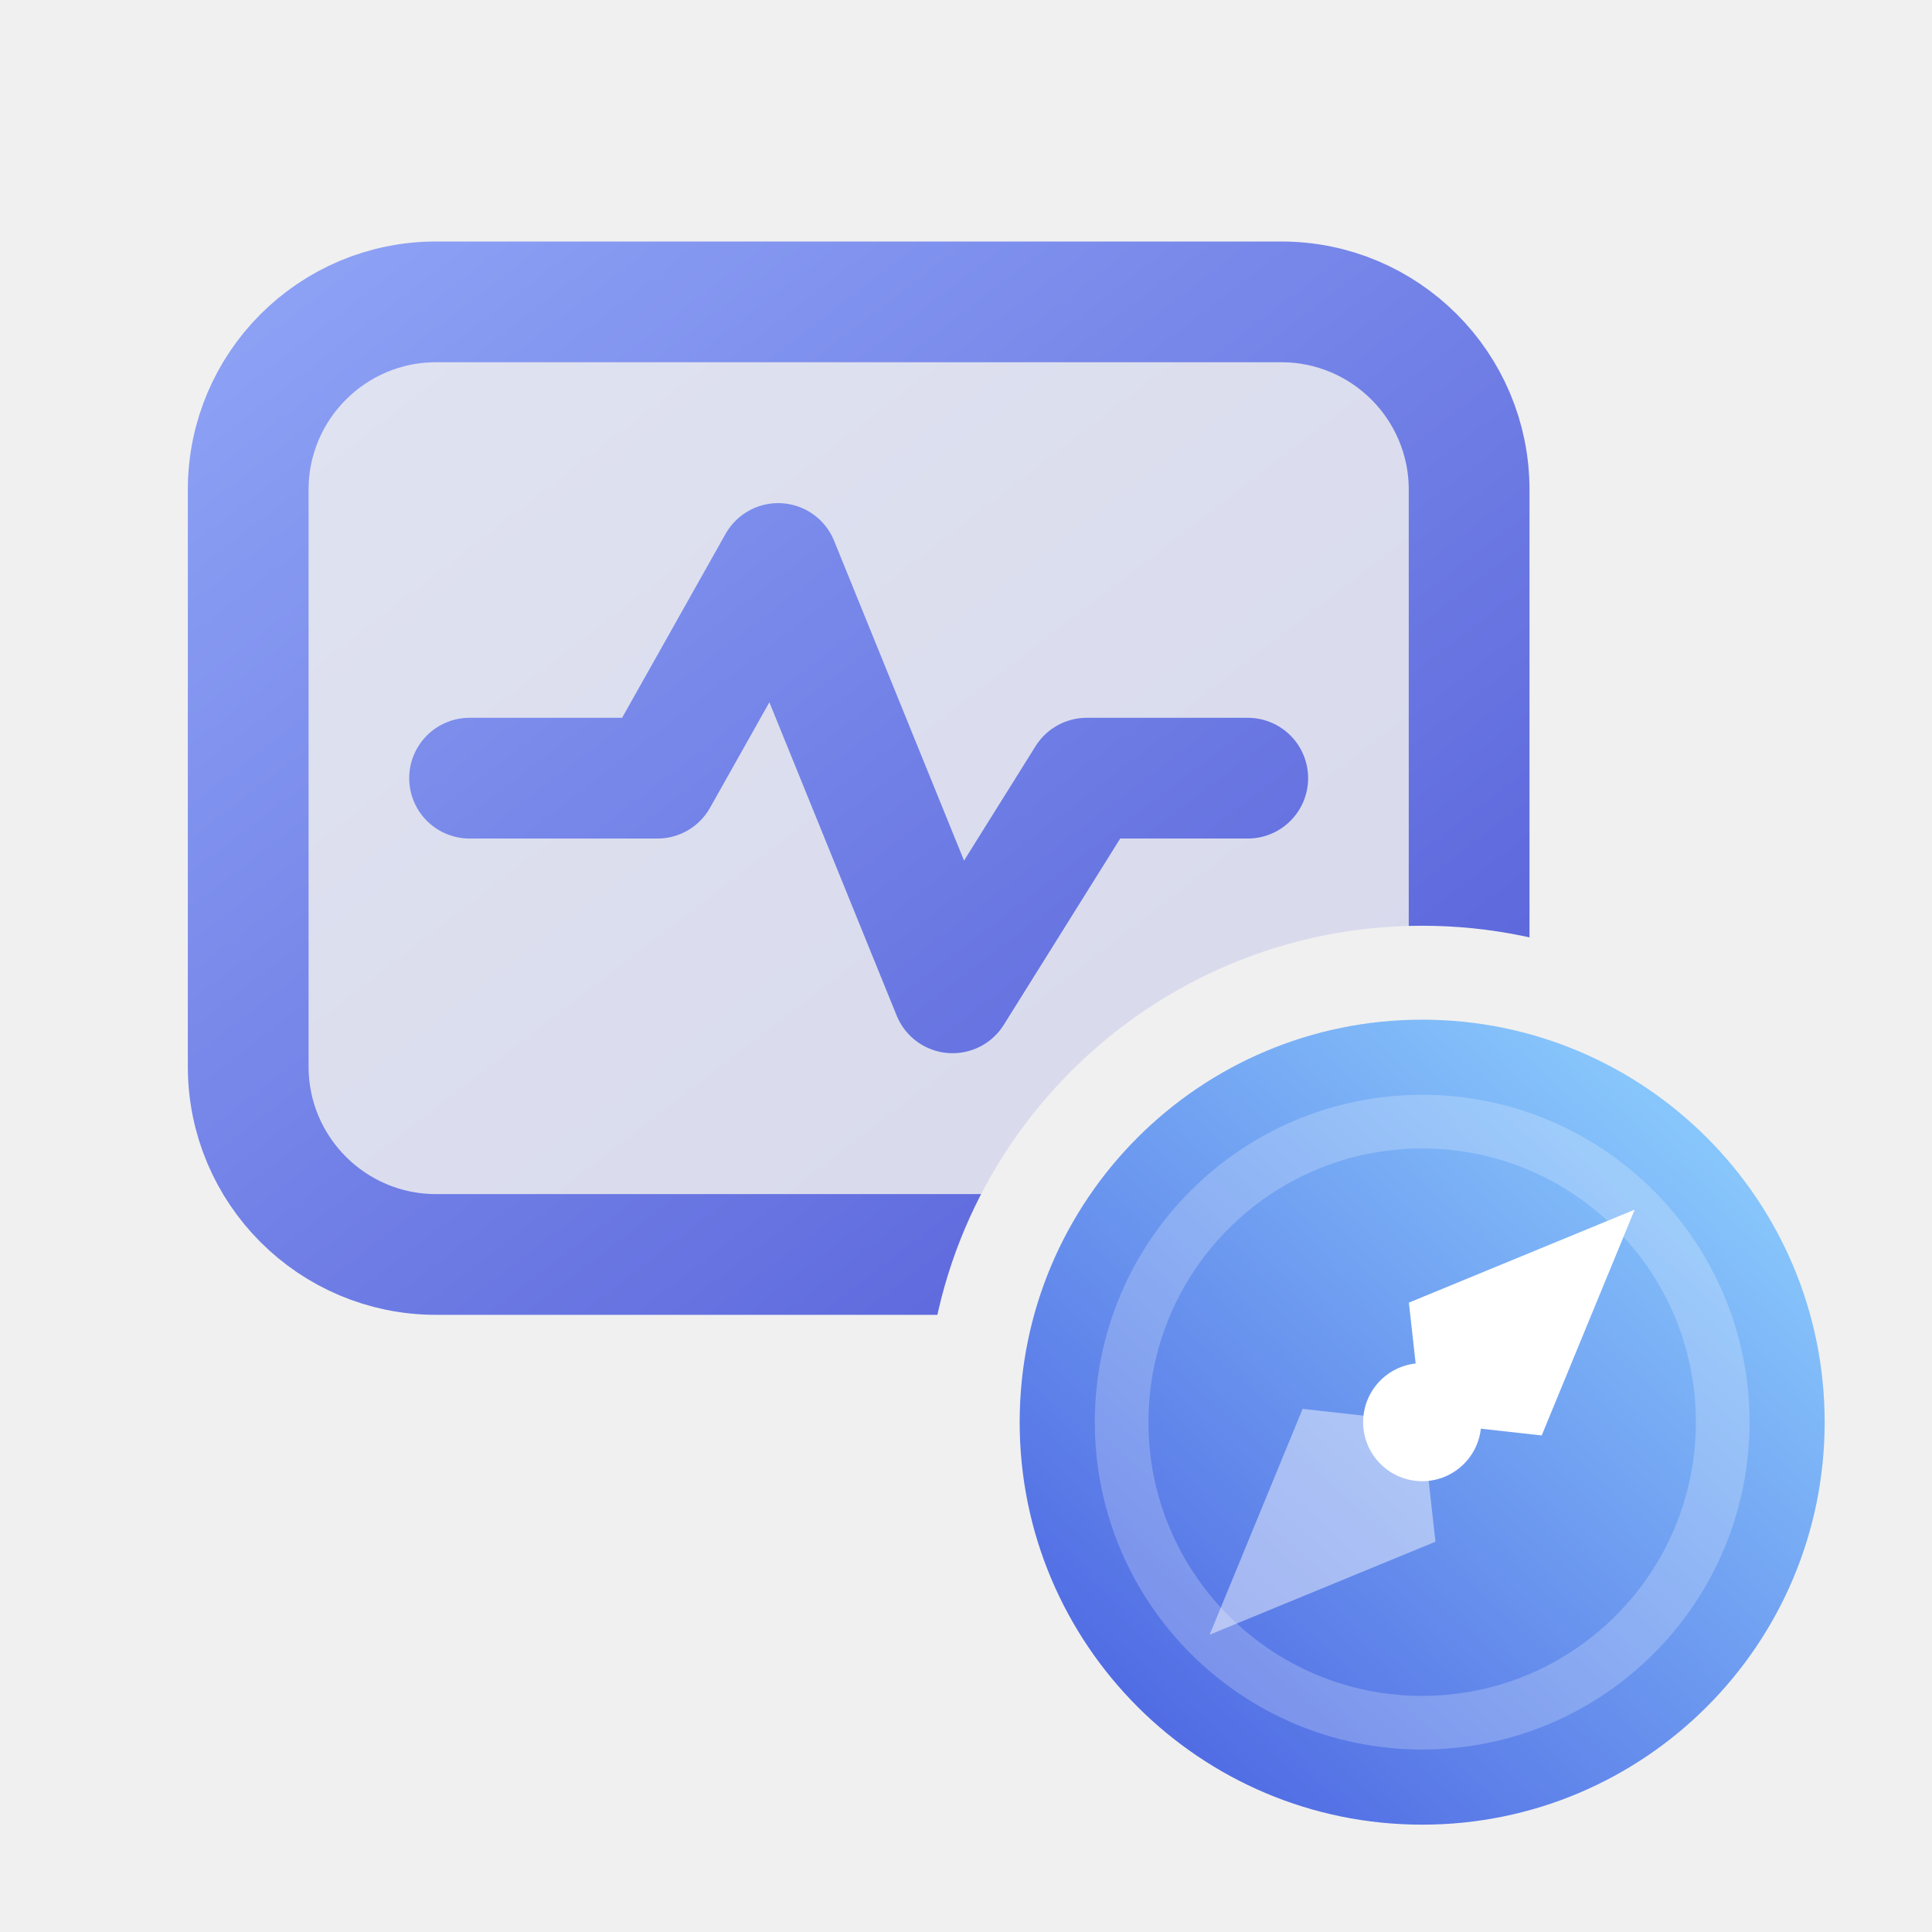
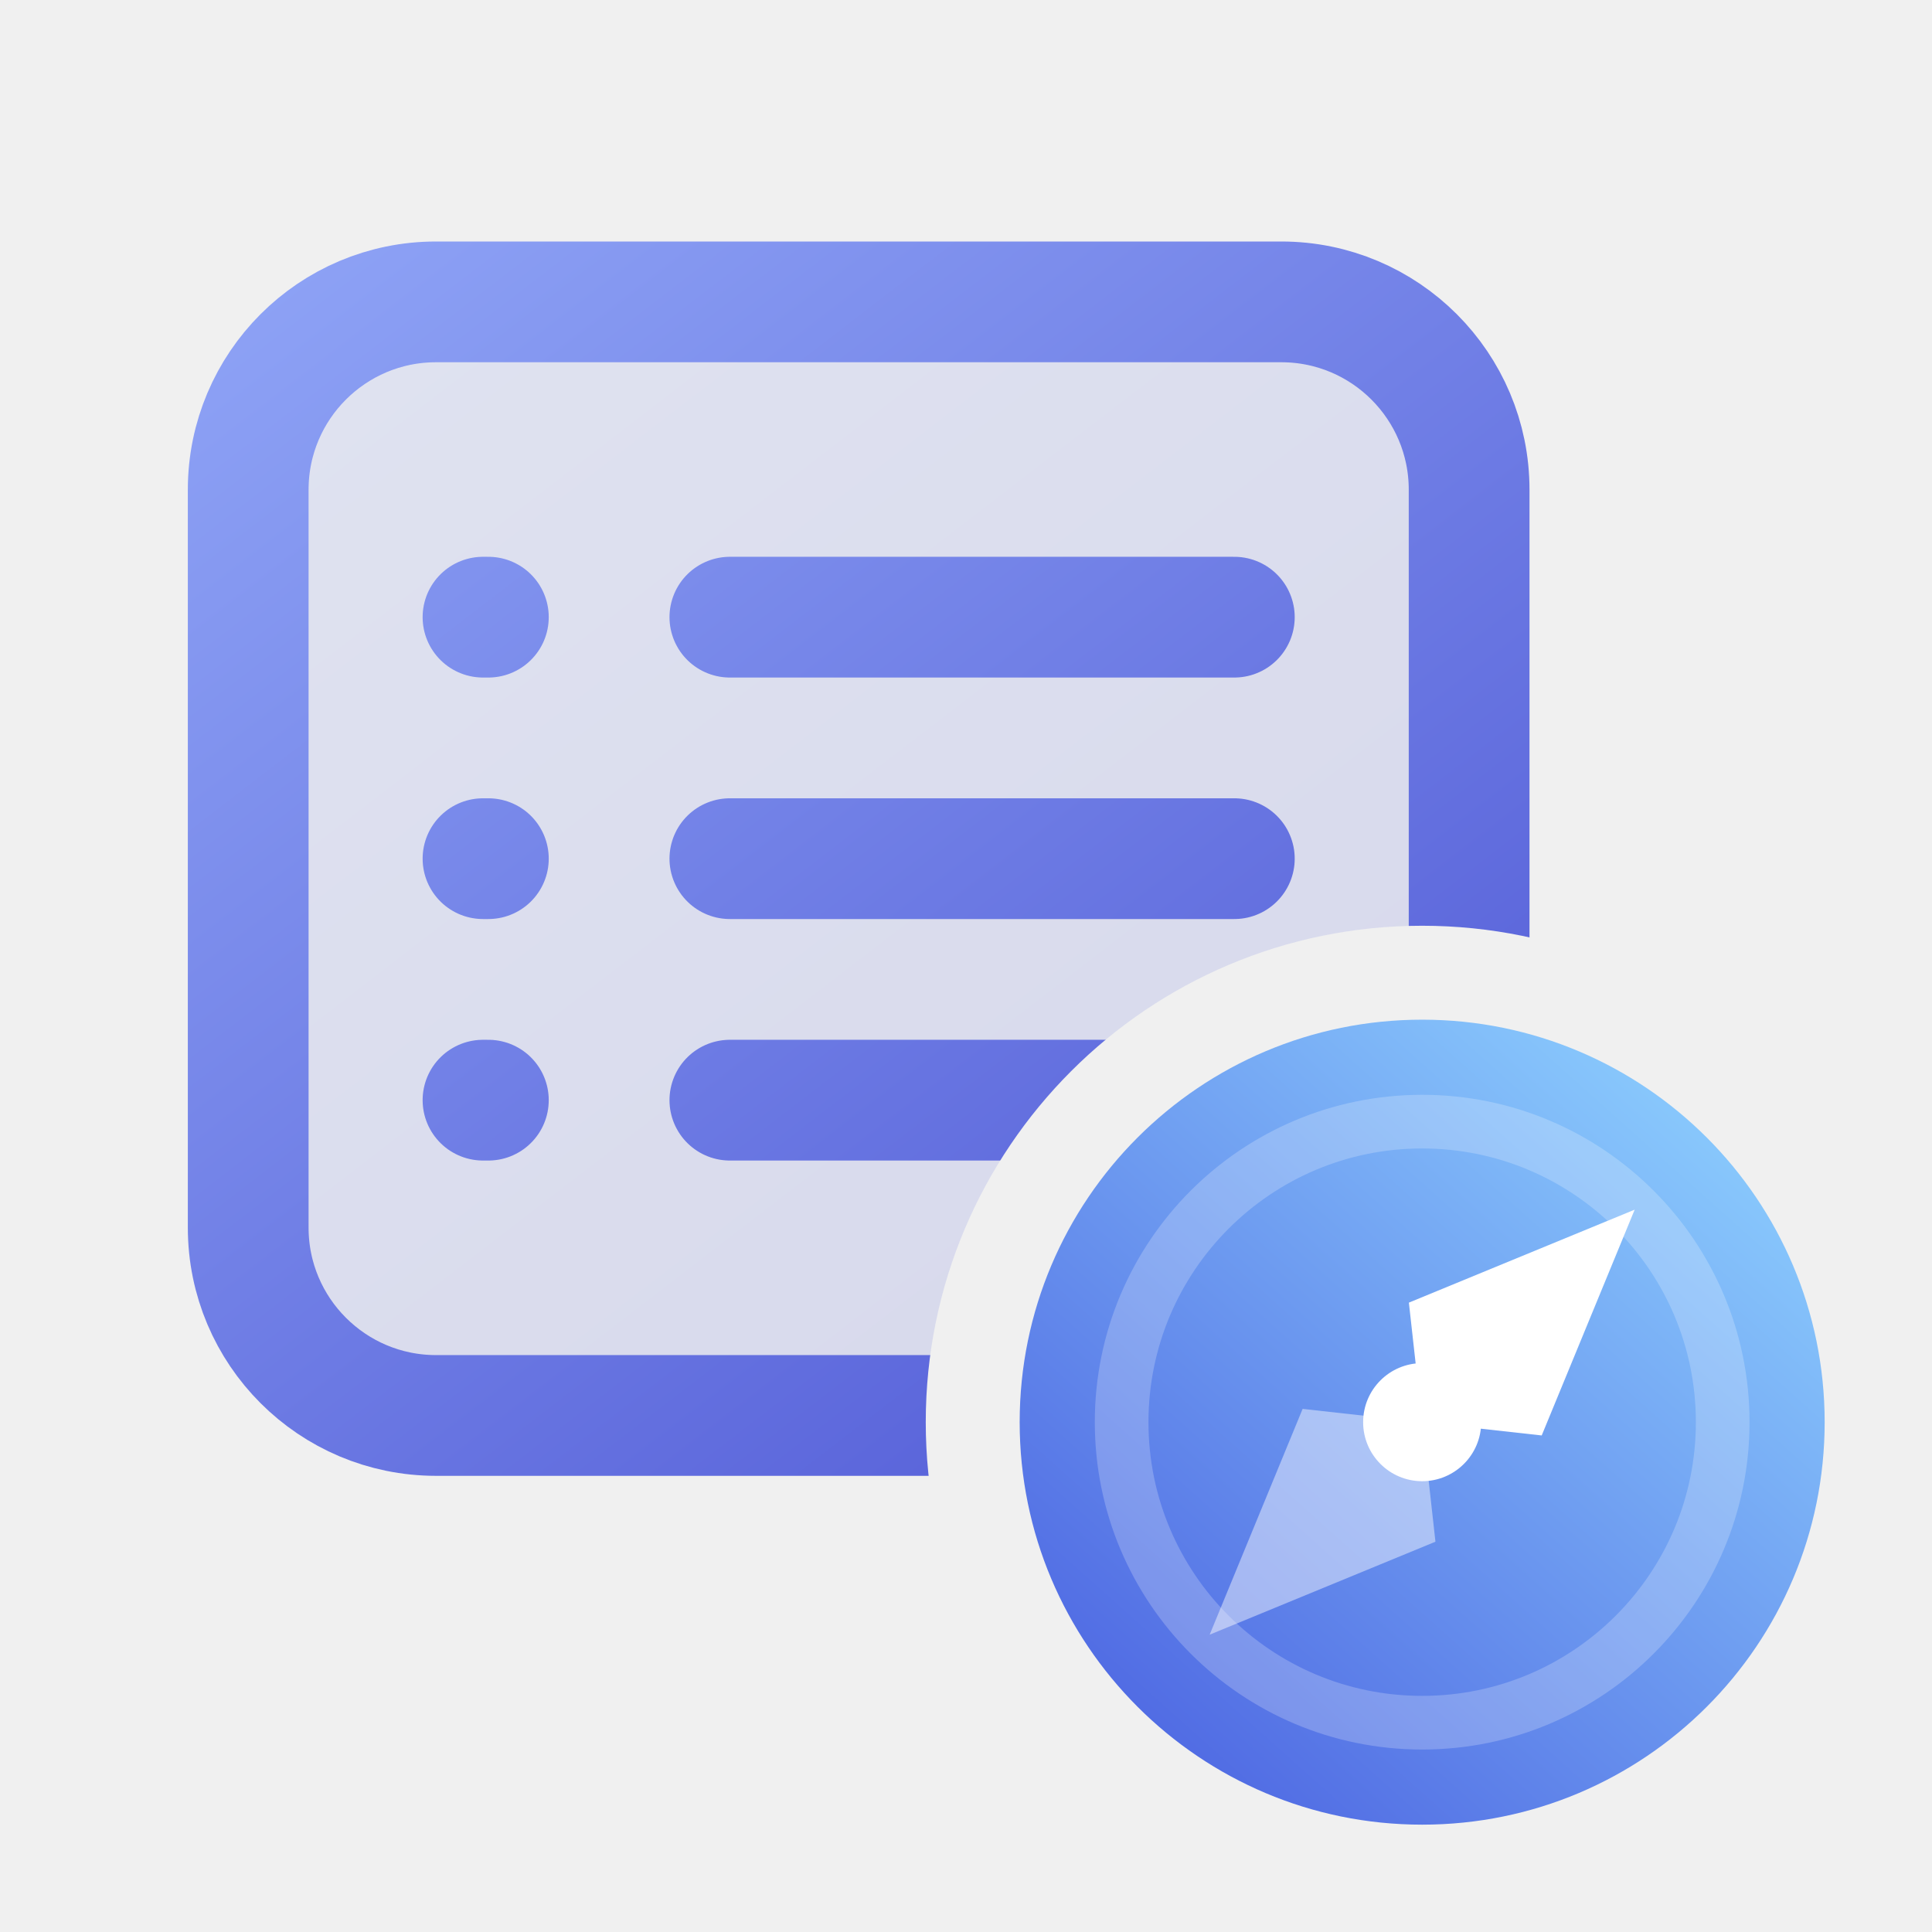
<svg xmlns="http://www.w3.org/2000/svg" width="36" height="36" viewBox="0 0 36 36" fill="none">
  <defs>
-     <linearGradient id="runtime-atlas-body" x1="5" y1="4" x2="25" y2="30" gradientUnits="userSpaceOnUse">
+     <linearGradient id="list-atlas-body" x1="5" y1="4" x2="25" y2="30" gradientUnits="userSpaceOnUse">
      <stop stop-color="#8FA4F6" />
      <stop offset="1" stop-color="#4E56D4" />
    </linearGradient>
-     <linearGradient id="runtime-atlas-compass" x1="33" y1="19.5" x2="20.5" y2="33.5" gradientUnits="userSpaceOnUse">
+     <linearGradient id="list-atlas-compass" x1="33" y1="19.5" x2="20.5" y2="33.5" gradientUnits="userSpaceOnUse">
      <stop stop-color="#8FD3FF" />
      <stop offset="1" stop-color="#4B62E1" />
    </linearGradient>
-     <mask id="runtime-atlas-cut" maskUnits="userSpaceOnUse" x="0" y="0" width="36" height="36">
+     <mask id="list-atlas-cut" maskUnits="userSpaceOnUse" x="0" y="0" width="36" height="36">
      <rect width="36" height="36" fill="white" />
      <circle cx="26.5" cy="26.5" r="9.25" fill="black" />
    </mask>
  </defs>
-   <g mask="url(#runtime-atlas-cut)" stroke="url(#runtime-atlas-body)" stroke-width="2.25">
-     <rect x="4.625" y="5.625" width="22.75" height="17.75" rx="3.5" fill="url(#runtime-atlas-body)" fill-opacity=".16" />
-     <path d="M8.75 14.5h3.5l2.25-4 3.25 8 2.5-4h3" stroke-linecap="round" stroke-linejoin="round" />
+   <g mask="url(#list-atlas-cut)" stroke="url(#list-atlas-body)" stroke-width="2.25">
+     <rect x="4.625" y="5.625" width="22.75" height="20.75" rx="3.5" fill="url(#list-atlas-body)" fill-opacity=".16" />
+     <path d="M9 11.5h.1m4.5 0H23M9 16h.1m4.5 0H23M9 20.5h.1m4.5 0H23" stroke-linecap="round" />
  </g>
-   <circle cx="26.5" cy="26.5" r="7.5" fill="url(#runtime-atlas-compass)" />
+   <circle cx="26.5" cy="26.5" r="7.5" fill="url(#list-atlas-compass)" />
  <circle cx="26.5" cy="26.5" r="5.6" stroke="#FFFFFF" stroke-opacity=".22" />
  <g transform="rotate(45 26.5 26.5)">
    <path d="M26.5 20.9l1.75 4.2-1.75 1.4-1.75-1.4Z" fill="#FFFFFF" />
    <path d="M26.5 32.1l1.75-4.2-1.75-1.4-1.75 1.4Z" fill="#FFFFFF" fill-opacity=".45" />
  </g>
  <circle cx="26.5" cy="26.5" r="1.1" fill="#FFFFFF" />
</svg>
